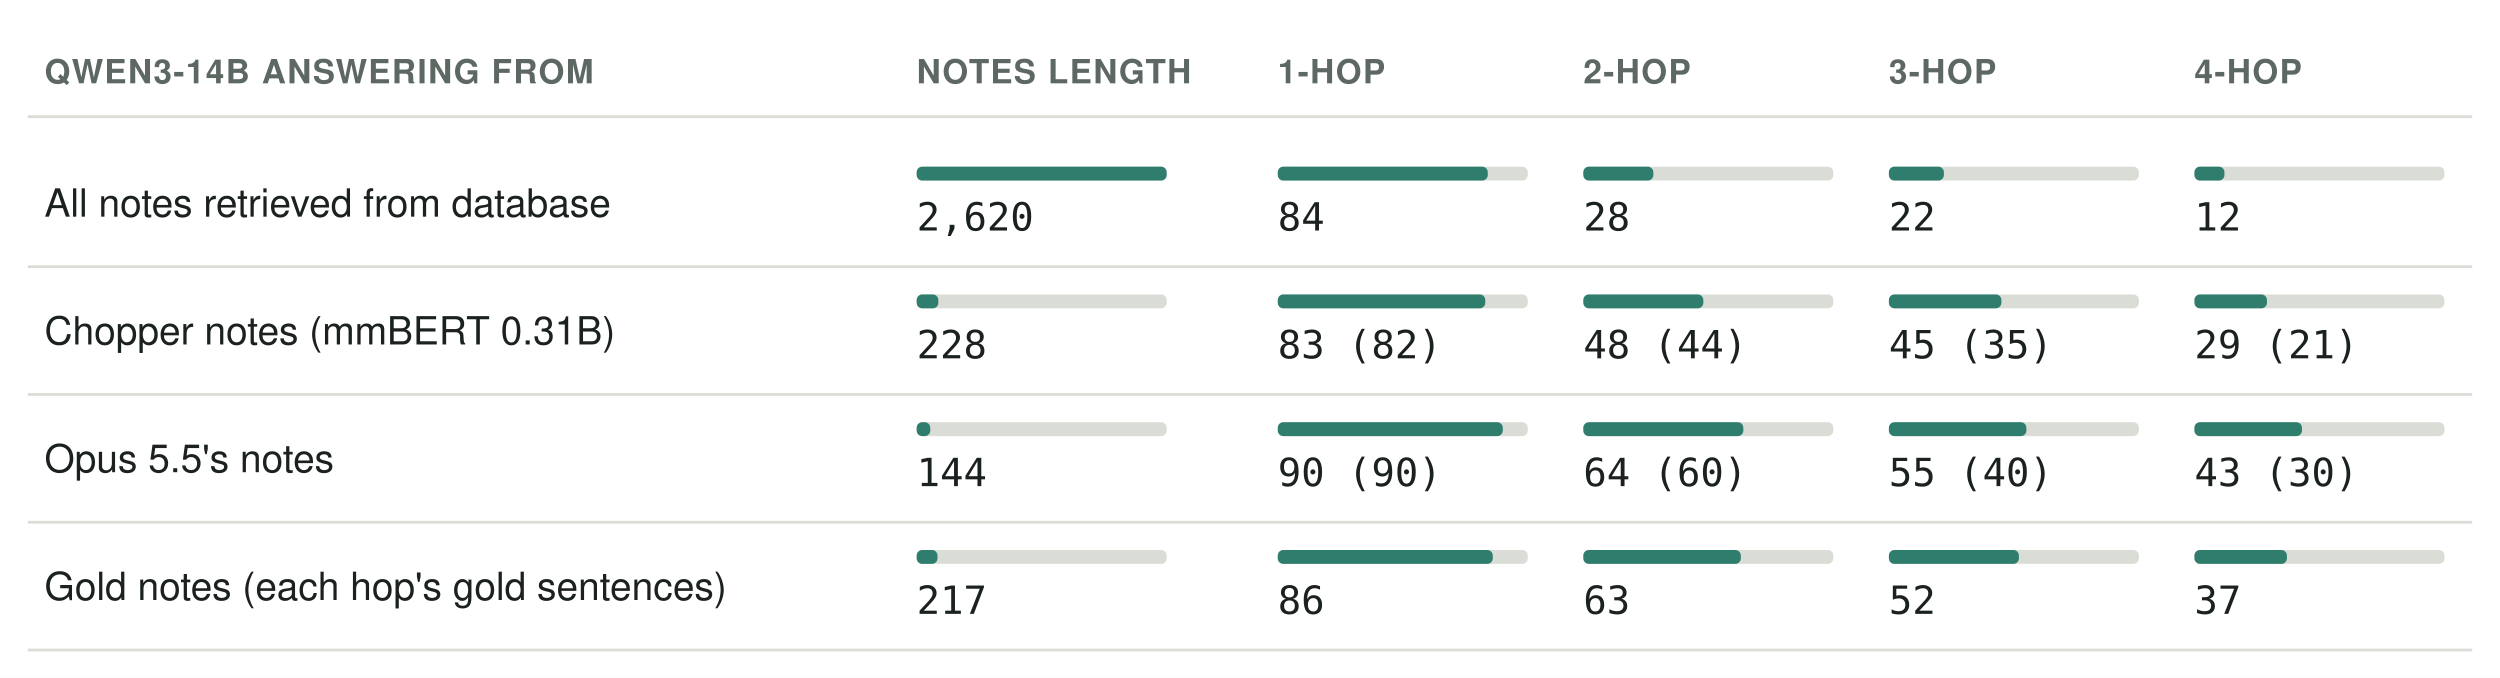
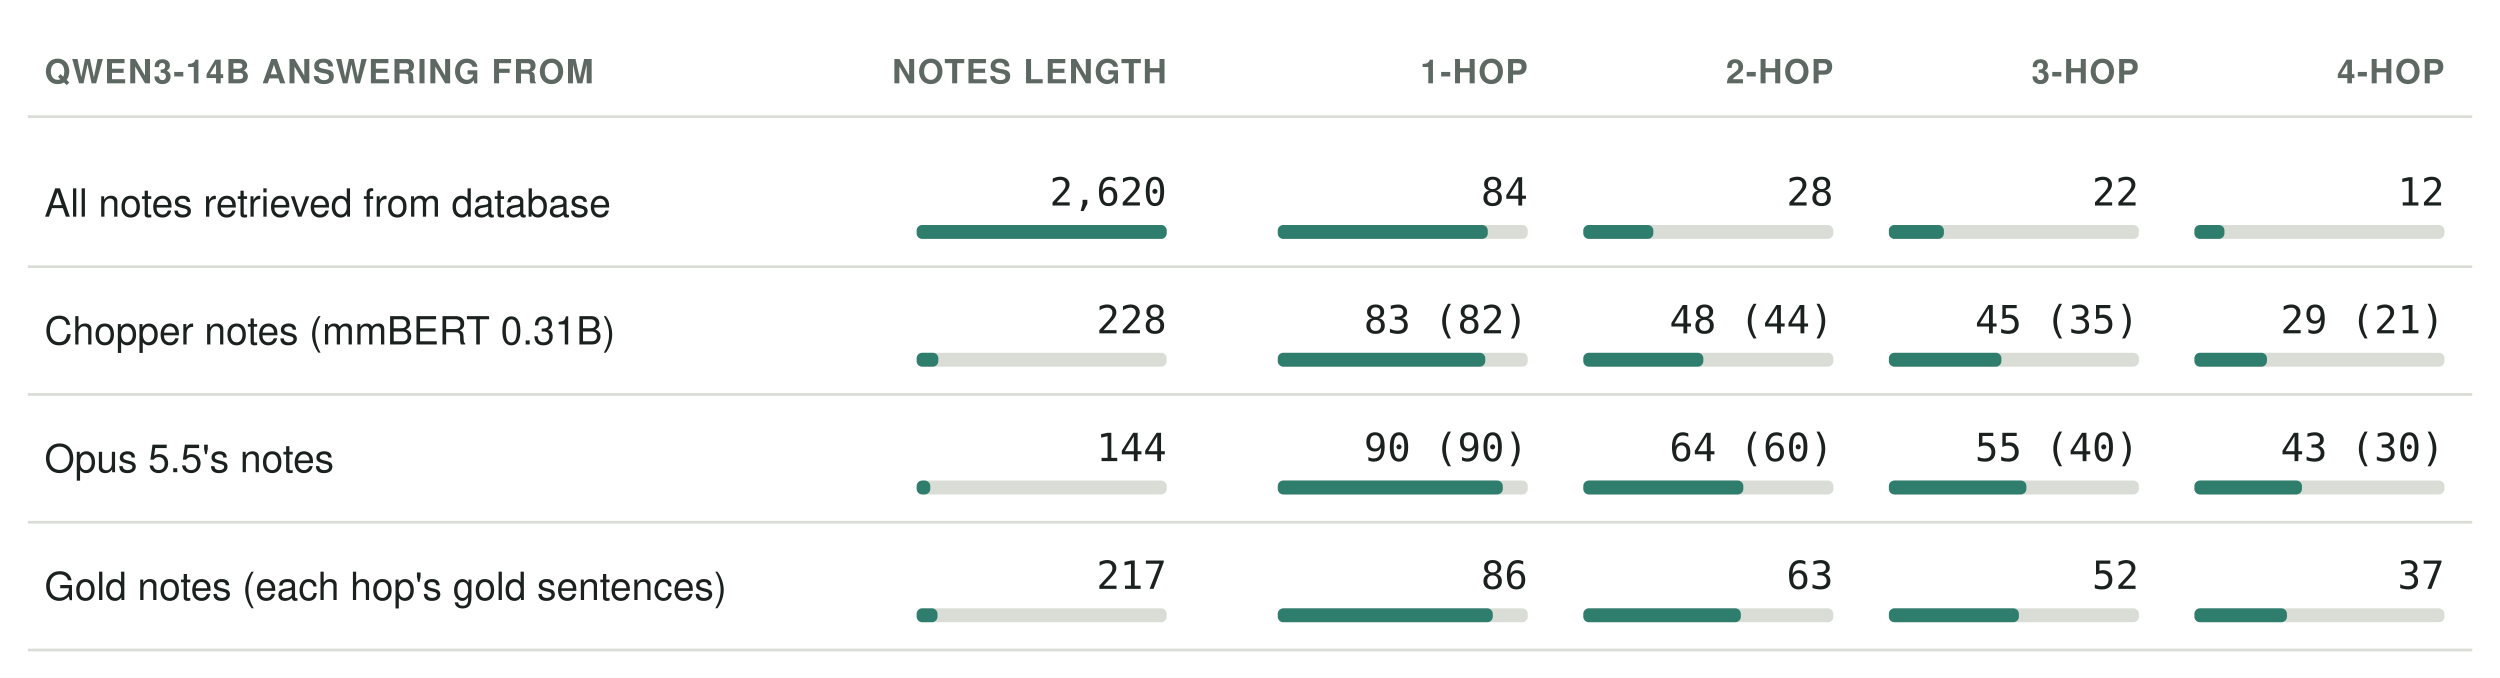
<svg xmlns="http://www.w3.org/2000/svg" viewBox="0 0 900 244" width="900" font-family="Helvetica, Arial, sans-serif">
  <rect width="100%" height="100%" fill="#ffffff" />
-   <text x="16" y="30" font-size="12" font-weight="700" fill="#5d6863" letter-spacing=".5">QWEN3-14B ANSWERING FROM</text>
-   <text x="330" y="30" font-size="12" font-weight="700" fill="#5d6863" letter-spacing=".5">NOTES LENGTH</text>
-   <text x="460" y="30" font-size="12" font-weight="700" fill="#5d6863" letter-spacing=".5">1-HOP</text>
-   <text x="570" y="30" font-size="12" font-weight="700" fill="#5d6863" letter-spacing=".5">2-HOP</text>
-   <text x="680" y="30" font-size="12" font-weight="700" fill="#5d6863" letter-spacing=".5">3-HOP</text>
-   <text x="790" y="30" font-size="12" font-weight="700" fill="#5d6863" letter-spacing=".5">4-HOP</text>
+   <text x="16" y="30" font-size="12" font-weight="700" text-anchor="start" fill="#5d6863" letter-spacing=".5">QWEN3-14B ANSWERING FROM</text>
+   <text x="420" y="30" font-size="12" font-weight="700" text-anchor="end" fill="#5d6863" letter-spacing=".5">NOTES LENGTH</text>
+   <text x="550" y="30" font-size="12" font-weight="700" text-anchor="end" fill="#5d6863" letter-spacing=".5">1-HOP</text>
+   <text x="660" y="30" font-size="12" font-weight="700" text-anchor="end" fill="#5d6863" letter-spacing=".5">2-HOP</text>
+   <text x="770" y="30" font-size="12" font-weight="700" text-anchor="end" fill="#5d6863" letter-spacing=".5">3-HOP</text>
+   <text x="880" y="30" font-size="12" font-weight="700" text-anchor="end" fill="#5d6863" letter-spacing=".5">4-HOP</text>
  <line x1="10" y1="42" x2="890" y2="42" stroke="#d9ddd6" />
  <text x="16" y="78" font-size="14" fill="#1b211f">All notes retrieved from database</text>
-   <rect x="330" y="60" width="90" height="5" rx="2" fill="#d9ddd6" />
-   <rect x="330" y="60" width="90.0" height="5" rx="2" fill="#2f7d6d" />
-   <text x="330" y="83" font-size="14" fill="#1b211f" font-family="Menlo, Consolas, monospace">2,620</text>
-   <rect x="460" y="60" width="90" height="5" rx="2" fill="#d9ddd6" />
-   <rect x="460" y="60" width="75.6" height="5" rx="2" fill="#2f7d6d" />
-   <text x="460" y="83" font-size="14" fill="#1b211f" font-family="Menlo, Consolas, monospace">84</text>
-   <rect x="570" y="60" width="90" height="5" rx="2" fill="#d9ddd6" />
-   <rect x="570" y="60" width="25.2" height="5" rx="2" fill="#2f7d6d" />
-   <text x="570" y="83" font-size="14" fill="#1b211f" font-family="Menlo, Consolas, monospace">28</text>
-   <rect x="680" y="60" width="90" height="5" rx="2" fill="#d9ddd6" />
-   <rect x="680" y="60" width="19.8" height="5" rx="2" fill="#2f7d6d" />
-   <text x="680" y="83" font-size="14" fill="#1b211f" font-family="Menlo, Consolas, monospace">22</text>
-   <rect x="790" y="60" width="90" height="5" rx="2" fill="#d9ddd6" />
-   <rect x="790" y="60" width="10.8" height="5" rx="2" fill="#2f7d6d" />
-   <text x="790" y="83" font-size="14" fill="#1b211f" font-family="Menlo, Consolas, monospace">12</text>
+   <text x="420" y="74" font-size="14" text-anchor="end" fill="#1b211f" font-family="Menlo, Consolas, monospace">2,620</text>
+   <rect x="330" y="81" width="90" height="5" rx="2" fill="#d9ddd6" />
+   <rect x="330" y="81" width="90.0" height="5" rx="2" fill="#2f7d6d" />
+   <text x="550" y="74" font-size="14" text-anchor="end" fill="#1b211f" font-family="Menlo, Consolas, monospace">84</text>
+   <rect x="460" y="81" width="90" height="5" rx="2" fill="#d9ddd6" />
+   <rect x="460" y="81" width="75.6" height="5" rx="2" fill="#2f7d6d" />
+   <text x="660" y="74" font-size="14" text-anchor="end" fill="#1b211f" font-family="Menlo, Consolas, monospace">28</text>
+   <rect x="570" y="81" width="90" height="5" rx="2" fill="#d9ddd6" />
+   <rect x="570" y="81" width="25.2" height="5" rx="2" fill="#2f7d6d" />
+   <text x="770" y="74" font-size="14" text-anchor="end" fill="#1b211f" font-family="Menlo, Consolas, monospace">22</text>
+   <rect x="680" y="81" width="90" height="5" rx="2" fill="#d9ddd6" />
+   <rect x="680" y="81" width="19.8" height="5" rx="2" fill="#2f7d6d" />
+   <text x="880" y="74" font-size="14" text-anchor="end" fill="#1b211f" font-family="Menlo, Consolas, monospace">12</text>
+   <rect x="790" y="81" width="90" height="5" rx="2" fill="#d9ddd6" />
+   <rect x="790" y="81" width="10.8" height="5" rx="2" fill="#2f7d6d" />
  <line x1="10" y1="96" x2="890" y2="96" stroke="#d9ddd6" />
  <text x="16" y="124" font-size="14" fill="#1b211f">Chopper notes (mmBERT 0.31B)</text>
-   <rect x="330" y="106" width="90" height="5" rx="2" fill="#d9ddd6" />
-   <rect x="330" y="106" width="7.8" height="5" rx="2" fill="#2f7d6d" />
-   <text x="330" y="129" font-size="14" fill="#1b211f" font-family="Menlo, Consolas, monospace">228</text>
-   <rect x="460" y="106" width="90" height="5" rx="2" fill="#d9ddd6" />
-   <rect x="460" y="106" width="74.7" height="5" rx="2" fill="#2f7d6d" />
-   <text x="460" y="129" font-size="14" fill="#1b211f" font-family="Menlo, Consolas, monospace">83 (82)</text>
-   <rect x="570" y="106" width="90" height="5" rx="2" fill="#d9ddd6" />
-   <rect x="570" y="106" width="43.2" height="5" rx="2" fill="#2f7d6d" />
-   <text x="570" y="129" font-size="14" fill="#1b211f" font-family="Menlo, Consolas, monospace">48 (44)</text>
-   <rect x="680" y="106" width="90" height="5" rx="2" fill="#d9ddd6" />
-   <rect x="680" y="106" width="40.5" height="5" rx="2" fill="#2f7d6d" />
-   <text x="680" y="129" font-size="14" fill="#1b211f" font-family="Menlo, Consolas, monospace">45 (35)</text>
-   <rect x="790" y="106" width="90" height="5" rx="2" fill="#d9ddd6" />
-   <rect x="790" y="106" width="26.1" height="5" rx="2" fill="#2f7d6d" />
-   <text x="790" y="129" font-size="14" fill="#1b211f" font-family="Menlo, Consolas, monospace">29 (21)</text>
+   <text x="420" y="120" font-size="14" text-anchor="end" fill="#1b211f" font-family="Menlo, Consolas, monospace">228</text>
+   <rect x="330" y="127" width="90" height="5" rx="2" fill="#d9ddd6" />
+   <rect x="330" y="127" width="7.8" height="5" rx="2" fill="#2f7d6d" />
+   <text x="550" y="120" font-size="14" text-anchor="end" fill="#1b211f" font-family="Menlo, Consolas, monospace">83 (82)</text>
+   <rect x="460" y="127" width="90" height="5" rx="2" fill="#d9ddd6" />
+   <rect x="460" y="127" width="74.7" height="5" rx="2" fill="#2f7d6d" />
+   <text x="660" y="120" font-size="14" text-anchor="end" fill="#1b211f" font-family="Menlo, Consolas, monospace">48 (44)</text>
+   <rect x="570" y="127" width="90" height="5" rx="2" fill="#d9ddd6" />
+   <rect x="570" y="127" width="43.2" height="5" rx="2" fill="#2f7d6d" />
+   <text x="770" y="120" font-size="14" text-anchor="end" fill="#1b211f" font-family="Menlo, Consolas, monospace">45 (35)</text>
+   <rect x="680" y="127" width="90" height="5" rx="2" fill="#d9ddd6" />
+   <rect x="680" y="127" width="40.5" height="5" rx="2" fill="#2f7d6d" />
+   <text x="880" y="120" font-size="14" text-anchor="end" fill="#1b211f" font-family="Menlo, Consolas, monospace">29 (21)</text>
+   <rect x="790" y="127" width="90" height="5" rx="2" fill="#d9ddd6" />
+   <rect x="790" y="127" width="26.1" height="5" rx="2" fill="#2f7d6d" />
  <line x1="10" y1="142" x2="890" y2="142" stroke="#d9ddd6" />
  <text x="16" y="170" font-size="14" fill="#1b211f">Opus 5.5's notes</text>
-   <rect x="330" y="152" width="90" height="5" rx="2" fill="#d9ddd6" />
-   <rect x="330" y="152" width="4.9" height="5" rx="2" fill="#2f7d6d" />
-   <text x="330" y="175" font-size="14" fill="#1b211f" font-family="Menlo, Consolas, monospace">144</text>
-   <rect x="460" y="152" width="90" height="5" rx="2" fill="#d9ddd6" />
-   <rect x="460" y="152" width="81.0" height="5" rx="2" fill="#2f7d6d" />
-   <text x="460" y="175" font-size="14" fill="#1b211f" font-family="Menlo, Consolas, monospace">90 (90)</text>
-   <rect x="570" y="152" width="90" height="5" rx="2" fill="#d9ddd6" />
-   <rect x="570" y="152" width="57.6" height="5" rx="2" fill="#2f7d6d" />
-   <text x="570" y="175" font-size="14" fill="#1b211f" font-family="Menlo, Consolas, monospace">64 (60)</text>
-   <rect x="680" y="152" width="90" height="5" rx="2" fill="#d9ddd6" />
-   <rect x="680" y="152" width="49.5" height="5" rx="2" fill="#2f7d6d" />
-   <text x="680" y="175" font-size="14" fill="#1b211f" font-family="Menlo, Consolas, monospace">55 (40)</text>
-   <rect x="790" y="152" width="90" height="5" rx="2" fill="#d9ddd6" />
-   <rect x="790" y="152" width="38.7" height="5" rx="2" fill="#2f7d6d" />
-   <text x="790" y="175" font-size="14" fill="#1b211f" font-family="Menlo, Consolas, monospace">43 (30)</text>
+   <text x="420" y="166" font-size="14" text-anchor="end" fill="#1b211f" font-family="Menlo, Consolas, monospace">144</text>
+   <rect x="330" y="173" width="90" height="5" rx="2" fill="#d9ddd6" />
+   <rect x="330" y="173" width="4.9" height="5" rx="2" fill="#2f7d6d" />
+   <text x="550" y="166" font-size="14" text-anchor="end" fill="#1b211f" font-family="Menlo, Consolas, monospace">90 (90)</text>
+   <rect x="460" y="173" width="90" height="5" rx="2" fill="#d9ddd6" />
+   <rect x="460" y="173" width="81.0" height="5" rx="2" fill="#2f7d6d" />
+   <text x="660" y="166" font-size="14" text-anchor="end" fill="#1b211f" font-family="Menlo, Consolas, monospace">64 (60)</text>
+   <rect x="570" y="173" width="90" height="5" rx="2" fill="#d9ddd6" />
+   <rect x="570" y="173" width="57.6" height="5" rx="2" fill="#2f7d6d" />
+   <text x="770" y="166" font-size="14" text-anchor="end" fill="#1b211f" font-family="Menlo, Consolas, monospace">55 (40)</text>
+   <rect x="680" y="173" width="90" height="5" rx="2" fill="#d9ddd6" />
+   <rect x="680" y="173" width="49.5" height="5" rx="2" fill="#2f7d6d" />
+   <text x="880" y="166" font-size="14" text-anchor="end" fill="#1b211f" font-family="Menlo, Consolas, monospace">43 (30)</text>
+   <rect x="790" y="173" width="90" height="5" rx="2" fill="#d9ddd6" />
+   <rect x="790" y="173" width="38.7" height="5" rx="2" fill="#2f7d6d" />
  <line x1="10" y1="188" x2="890" y2="188" stroke="#d9ddd6" />
  <text x="16" y="216" font-size="14" fill="#1b211f">Gold notes (each hop's gold sentences)</text>
-   <rect x="330" y="198" width="90" height="5" rx="2" fill="#d9ddd6" />
-   <rect x="330" y="198" width="7.5" height="5" rx="2" fill="#2f7d6d" />
-   <text x="330" y="221" font-size="14" fill="#1b211f" font-family="Menlo, Consolas, monospace">217</text>
-   <rect x="460" y="198" width="90" height="5" rx="2" fill="#d9ddd6" />
-   <rect x="460" y="198" width="77.4" height="5" rx="2" fill="#2f7d6d" />
-   <text x="460" y="221" font-size="14" fill="#1b211f" font-family="Menlo, Consolas, monospace">86</text>
-   <rect x="570" y="198" width="90" height="5" rx="2" fill="#d9ddd6" />
-   <rect x="570" y="198" width="56.7" height="5" rx="2" fill="#2f7d6d" />
-   <text x="570" y="221" font-size="14" fill="#1b211f" font-family="Menlo, Consolas, monospace">63</text>
-   <rect x="680" y="198" width="90" height="5" rx="2" fill="#d9ddd6" />
-   <rect x="680" y="198" width="46.8" height="5" rx="2" fill="#2f7d6d" />
-   <text x="680" y="221" font-size="14" fill="#1b211f" font-family="Menlo, Consolas, monospace">52</text>
-   <rect x="790" y="198" width="90" height="5" rx="2" fill="#d9ddd6" />
-   <rect x="790" y="198" width="33.3" height="5" rx="2" fill="#2f7d6d" />
-   <text x="790" y="221" font-size="14" fill="#1b211f" font-family="Menlo, Consolas, monospace">37</text>
+   <text x="420" y="212" font-size="14" text-anchor="end" fill="#1b211f" font-family="Menlo, Consolas, monospace">217</text>
+   <rect x="330" y="219" width="90" height="5" rx="2" fill="#d9ddd6" />
+   <rect x="330" y="219" width="7.5" height="5" rx="2" fill="#2f7d6d" />
+   <text x="550" y="212" font-size="14" text-anchor="end" fill="#1b211f" font-family="Menlo, Consolas, monospace">86</text>
+   <rect x="460" y="219" width="90" height="5" rx="2" fill="#d9ddd6" />
+   <rect x="460" y="219" width="77.4" height="5" rx="2" fill="#2f7d6d" />
+   <text x="660" y="212" font-size="14" text-anchor="end" fill="#1b211f" font-family="Menlo, Consolas, monospace">63</text>
+   <rect x="570" y="219" width="90" height="5" rx="2" fill="#d9ddd6" />
+   <rect x="570" y="219" width="56.7" height="5" rx="2" fill="#2f7d6d" />
+   <text x="770" y="212" font-size="14" text-anchor="end" fill="#1b211f" font-family="Menlo, Consolas, monospace">52</text>
+   <rect x="680" y="219" width="90" height="5" rx="2" fill="#d9ddd6" />
+   <rect x="680" y="219" width="46.8" height="5" rx="2" fill="#2f7d6d" />
+   <text x="880" y="212" font-size="14" text-anchor="end" fill="#1b211f" font-family="Menlo, Consolas, monospace">37</text>
+   <rect x="790" y="219" width="90" height="5" rx="2" fill="#d9ddd6" />
+   <rect x="790" y="219" width="33.3" height="5" rx="2" fill="#2f7d6d" />
  <line x1="10" y1="234" x2="890" y2="234" stroke="#d9ddd6" />
</svg>
